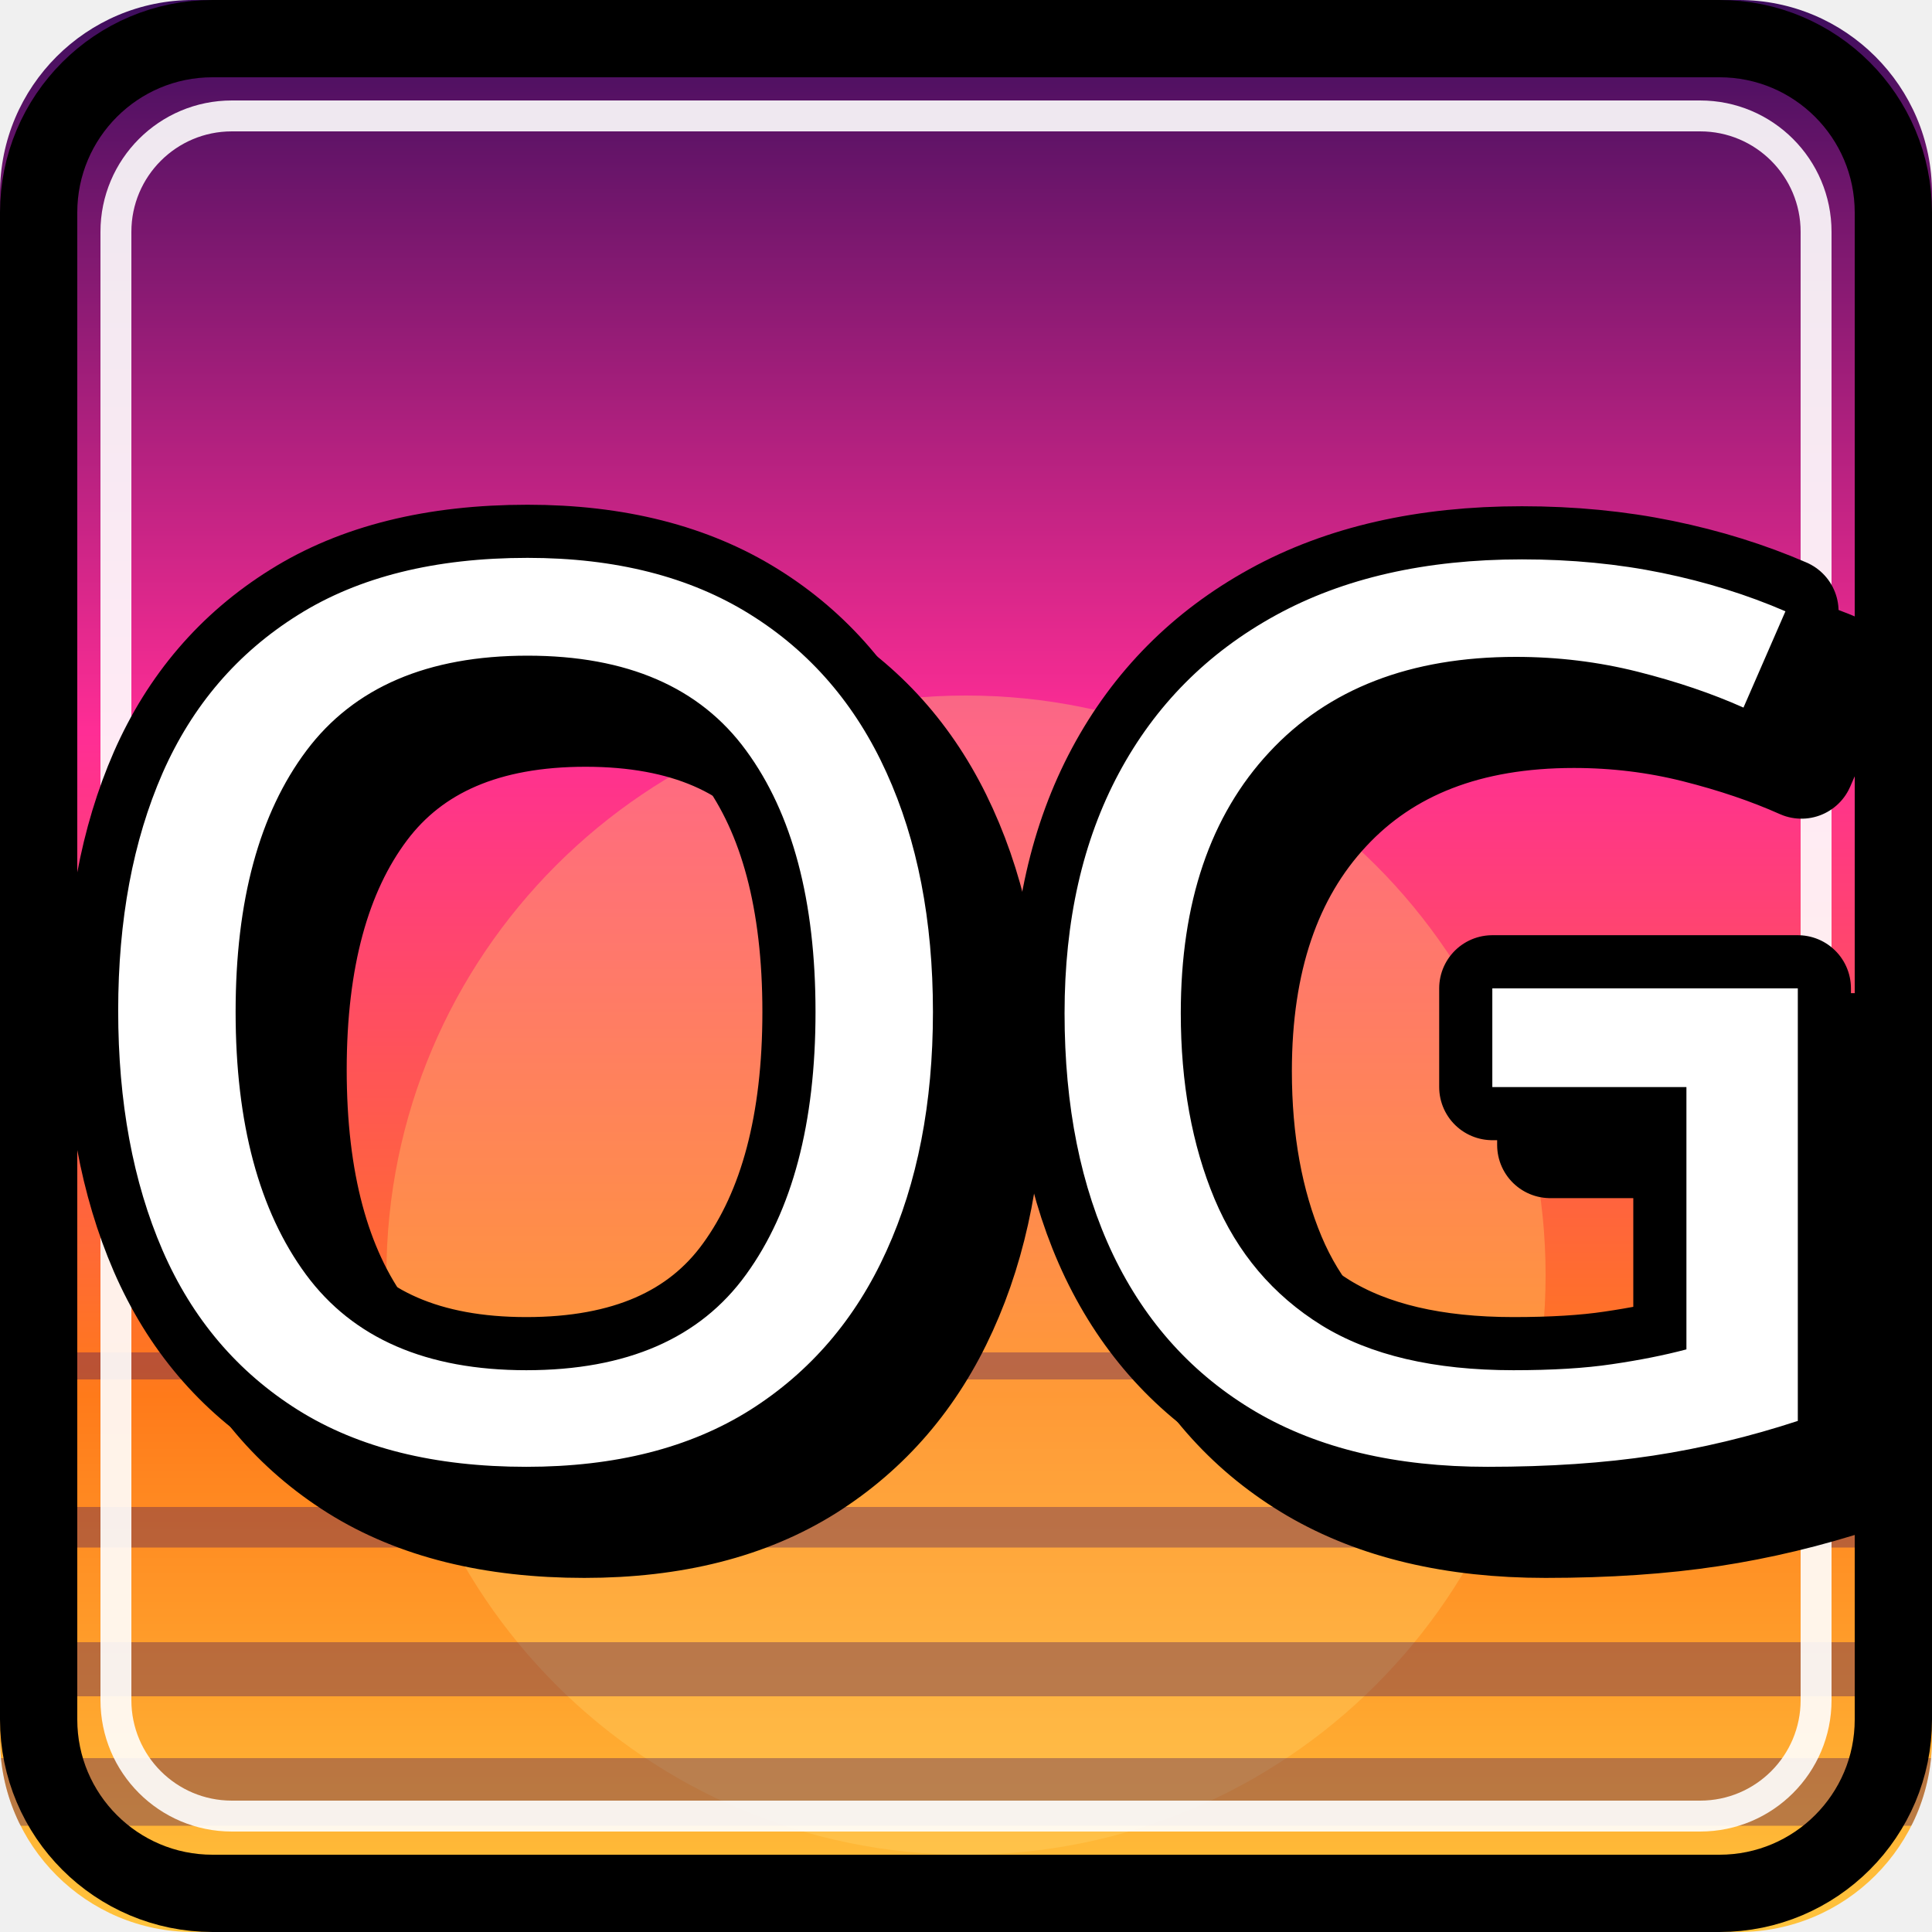
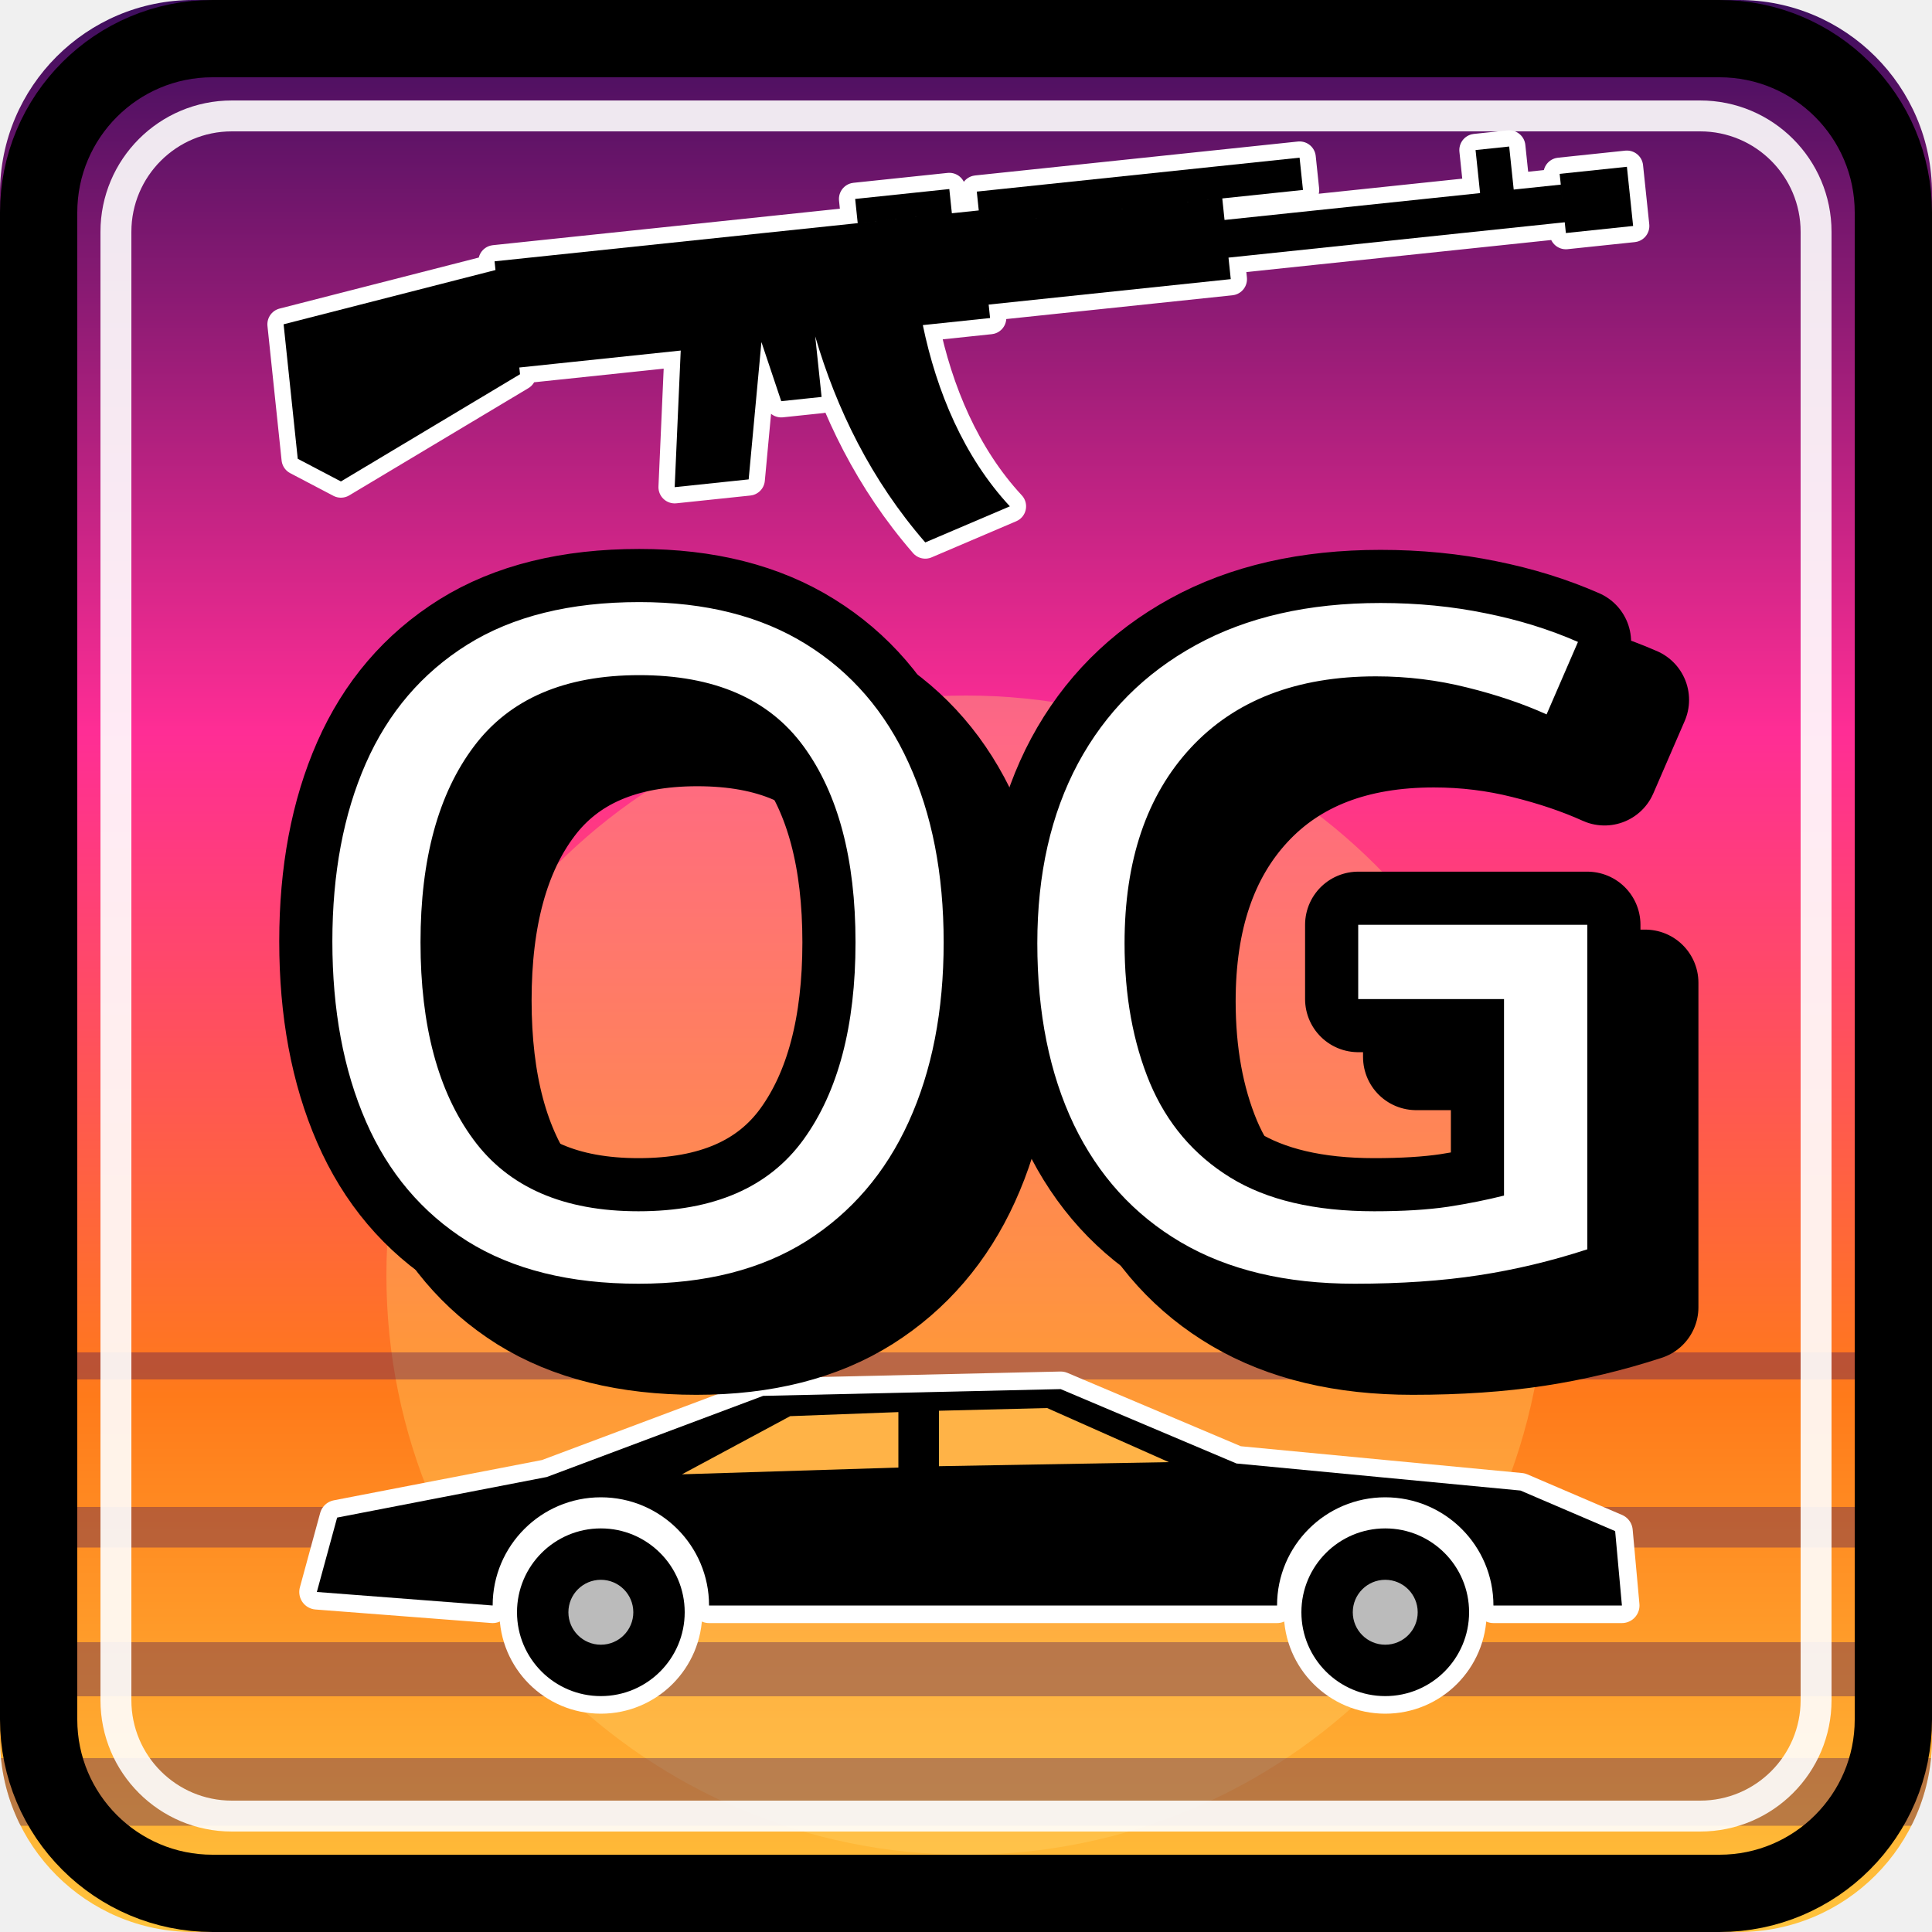
<svg xmlns="http://www.w3.org/2000/svg" viewBox="0 0 100 100">
  <defs>
    <linearGradient id="sunset" x1="0" y1="0" x2="0" y2="1">
      <stop offset="0" stop-color="#3a0d5c" />
      <stop offset="0.38" stop-color="#ff2d95" />
      <stop offset="0.72" stop-color="#ff7a1a" />
      <stop offset="1" stop-color="#ffc53d" />
    </linearGradient>
  </defs>
  <g transform="translate(50 50) scale(1) translate(-50 -50)">
    <defs>
      <clipPath id="t-clip">
        <rect x="0" y="0" width="100" height="100" rx="10" />
      </clipPath>
    </defs>
    <g clip-path="url(#t-clip)">
      <rect width="100" height="100" fill="url(#sunset)" />
      <circle cx="50" cy="66" r="30" fill="#ffd36b" opacity="0.35" />
      <rect x="0" y="70" width="100" height="1.4" fill="#3a0d5c" opacity="0.35" />
      <rect x="0" y="78" width="100" height="2.1" fill="#3a0d5c" opacity="0.35" />
      <rect x="0" y="85" width="100" height="2.8" fill="#3a0d5c" opacity="0.35" />
      <rect x="0" y="91" width="100" height="3.5" fill="#3a0d5c" opacity="0.35" />
+       <g transform="translate(50 18) rotate(-6) scale(0.7) translate(-50 -15)" fill="#000" stroke="#fff" stroke-width="2.4" stroke-linejoin="round" paint-order="stroke">
+         <path d="M0 8L17 5.5L17 13.5L3 20L0 18Z  M16 5H52V13H16Z  M43 3.2L50 3.2L50 5H43Z  M39 13H47C47.5 18 49 23 52 27L45.5 29C42 24 40 18.5 39 13Z  M29 13H35L33 23H27.5Z  M35 13H39V17.5H36Z  M52 6H70V12H52Z  M52 3.6H76V6H52Z  M70 7.6H95V10.4H70Z  M89 4.4H91.5V7.8H89Z  M95 6.8H100V11.2H95Z" />
+       </g>
+       <g transform="translate(15 67) scale(0.7)" fill="#000" stroke="#fff" stroke-width="2.6" stroke-linejoin="round" paint-order="stroke">
+         <path d="M2 22L3.5 16.5L19 13.5L35 7.5L57 7L70 12.5L91 14.5L98 17.5L98.5 23H89A8 8 0 0 0 73 23H31A8 8 0 0 0 15 23Z" />
+         <path d="M37 9L45 8.7L45 12.8L29 13.3Z M48 8.6L56 8.4L65 12.4L48 12.7Z" fill="#ffb347" stroke="none" />
+         <circle cx="23" cy="23.5" r="6.2" />
+         <circle cx="81" cy="23.5" r="6.2" />
+         <circle cx="23" cy="23.5" r="2.4" fill="#bbb" stroke="none" />
+         <circle cx="81" cy="23.5" r="2.4" fill="#bbb" stroke="none" />
+       </g>
    </g>
    <rect x="2" y="2" width="96" height="96" rx="9" fill="none" stroke="#000" stroke-width="4" />
    <rect x="6" y="6" width="88" height="88" rx="6" fill="none" stroke="#fff" stroke-width="1.6" opacity="0.9" />
-     <text x="50" y="75.28" font-family="Impact, 'Arial Black', sans-serif" font-size="64" text-anchor="middle" letter-spacing="-1" transform="translate(3 3)" fill="#000" stroke="#000" stroke-width="5.5" stroke-linejoin="round">OG</text>
-     <text x="50" y="75.28" font-family="Impact, 'Arial Black', sans-serif" font-size="64" text-anchor="middle" letter-spacing="-1" fill="#000" stroke="#000" stroke-width="5.5" stroke-linejoin="round">OG</text>
-     <text x="50" y="75.28" font-family="Impact, 'Arial Black', sans-serif" font-size="64" text-anchor="middle" letter-spacing="-1" fill="#fff">OG</text>
+     <text x="50" y="65.96" font-family="Impact, 'Arial Black', sans-serif" font-size="48" text-anchor="middle" letter-spacing="-1" transform="translate(3 3)" fill="#000" stroke="#000" stroke-width="5.5" stroke-linejoin="round">OG</text>
+     <text x="50" y="65.96" font-family="Impact, 'Arial Black', sans-serif" font-size="48" text-anchor="middle" letter-spacing="-1" fill="#000" stroke="#000" stroke-width="5.5" stroke-linejoin="round">OG</text>
+     <text x="50" y="65.96" font-family="Impact, 'Arial Black', sans-serif" font-size="48" text-anchor="middle" letter-spacing="-1" fill="#fff">OG</text>
  </g>
</svg>
